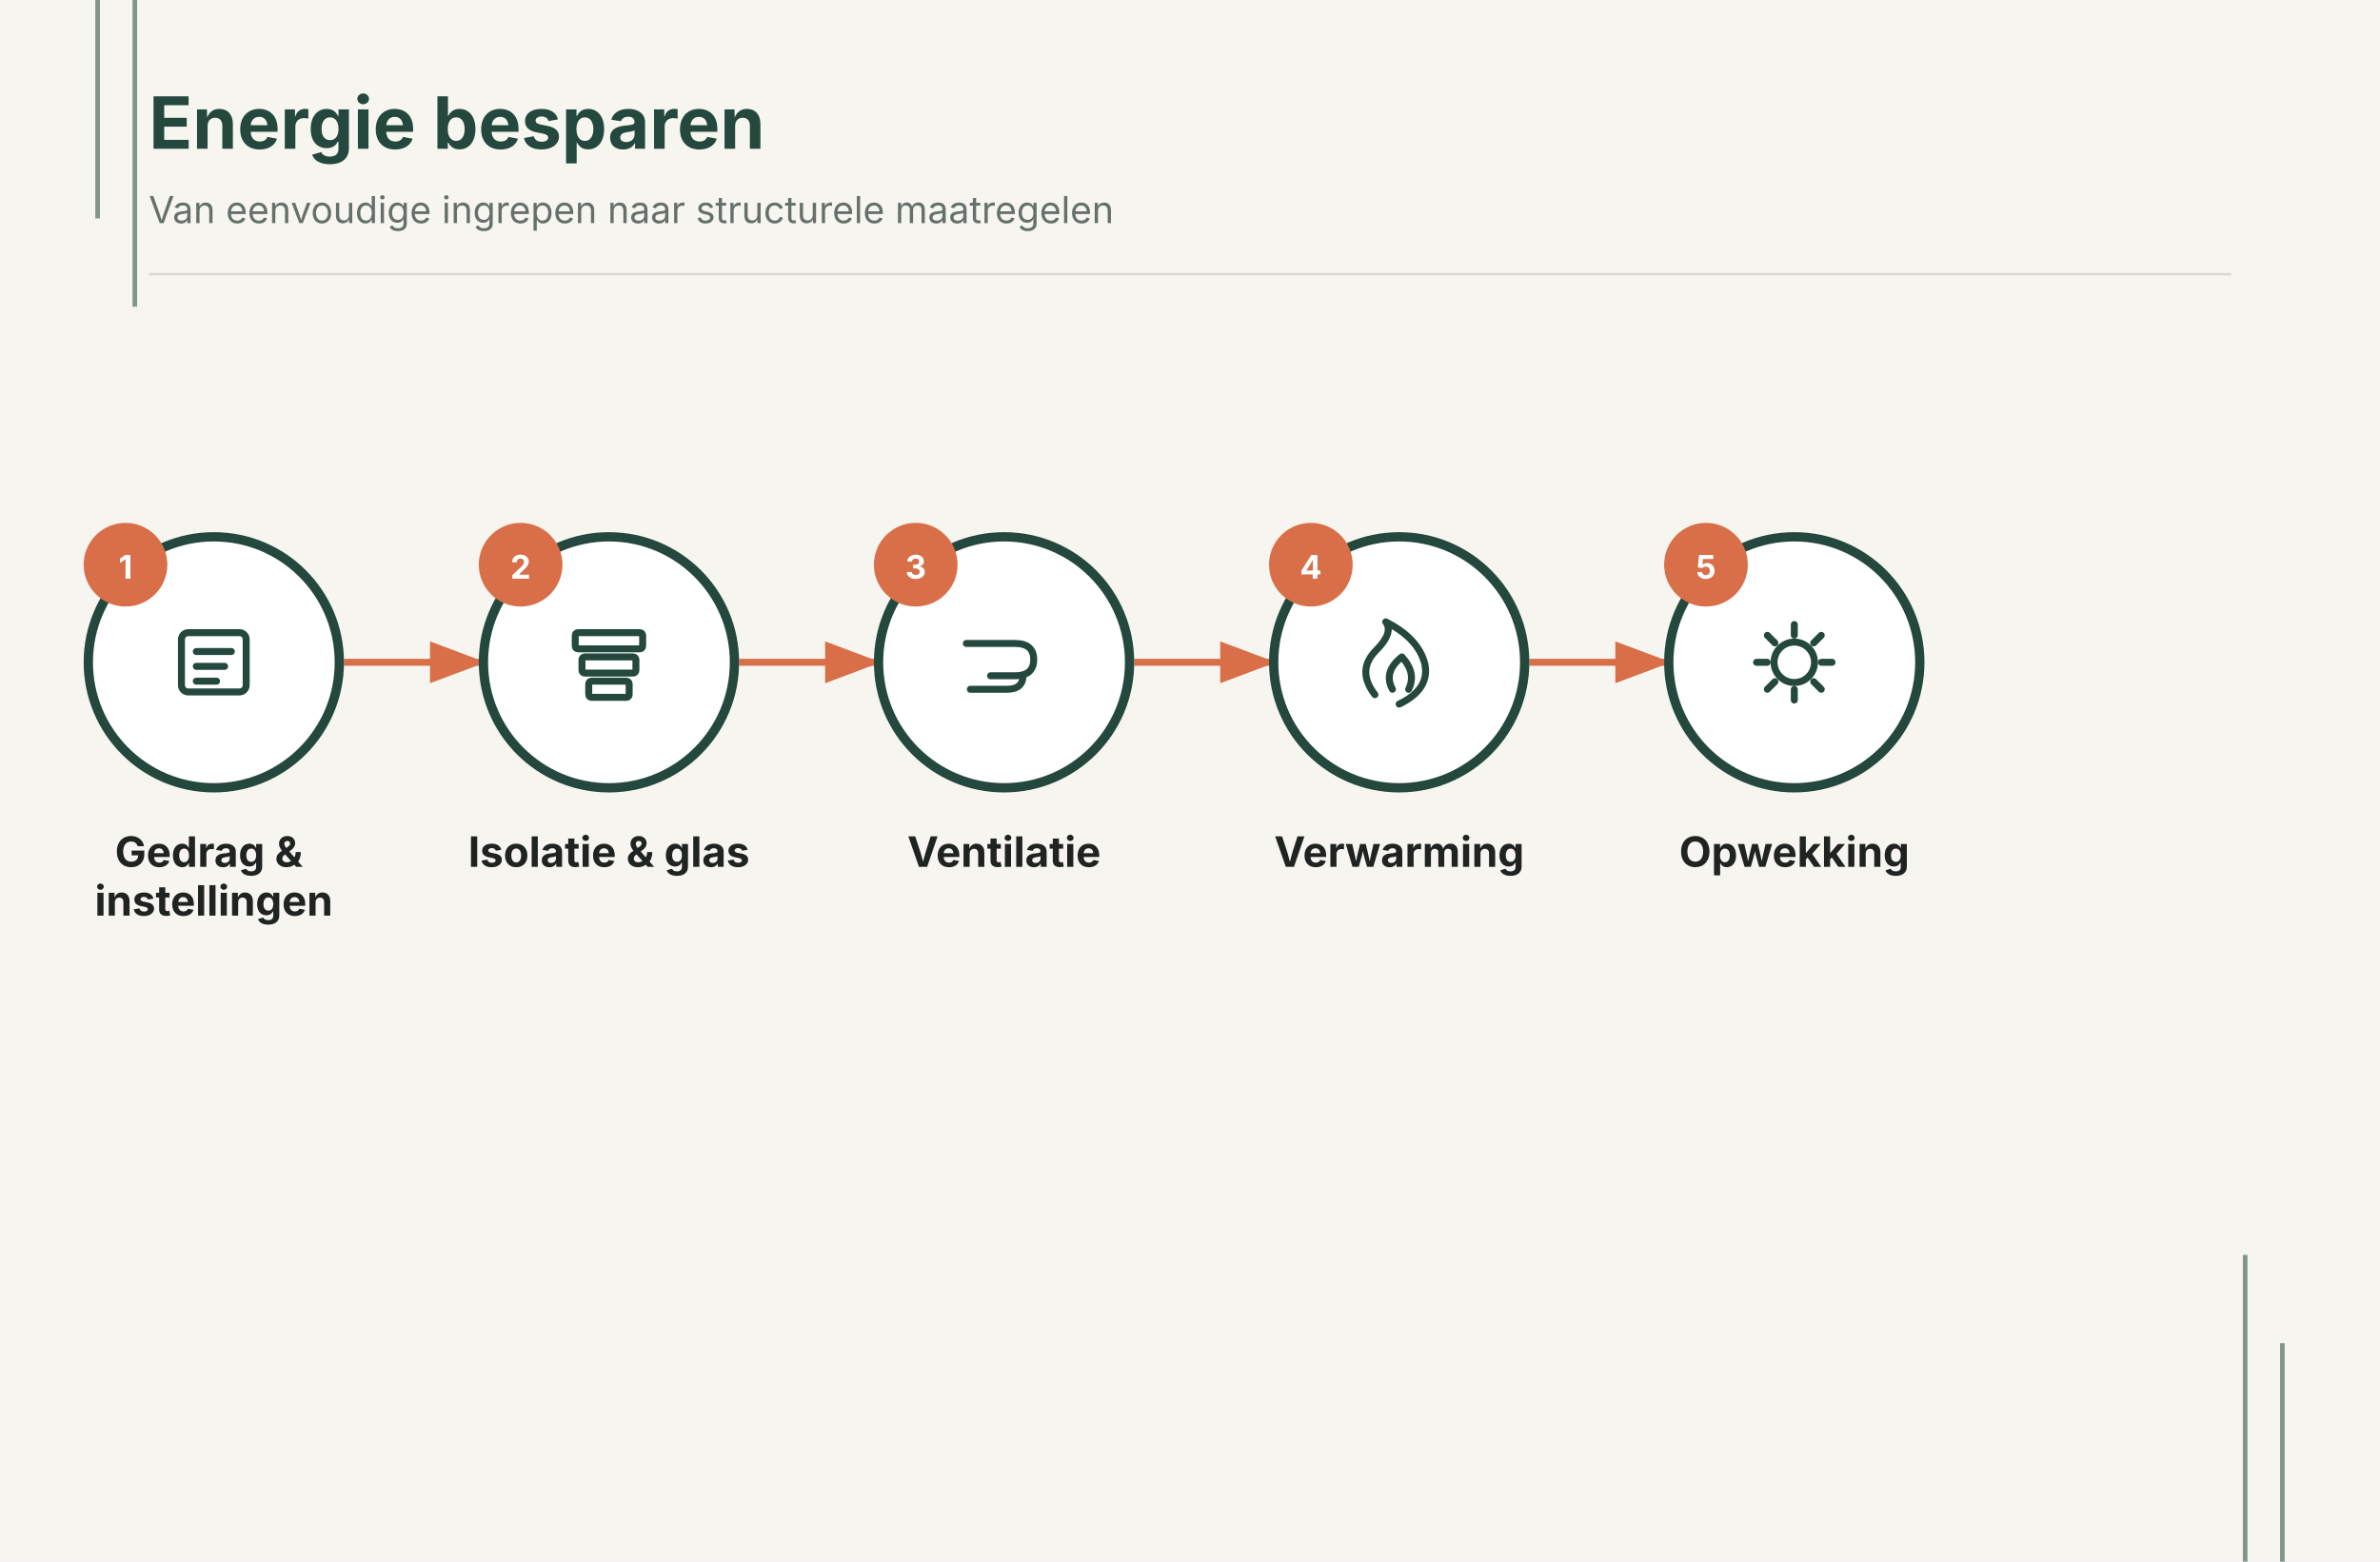
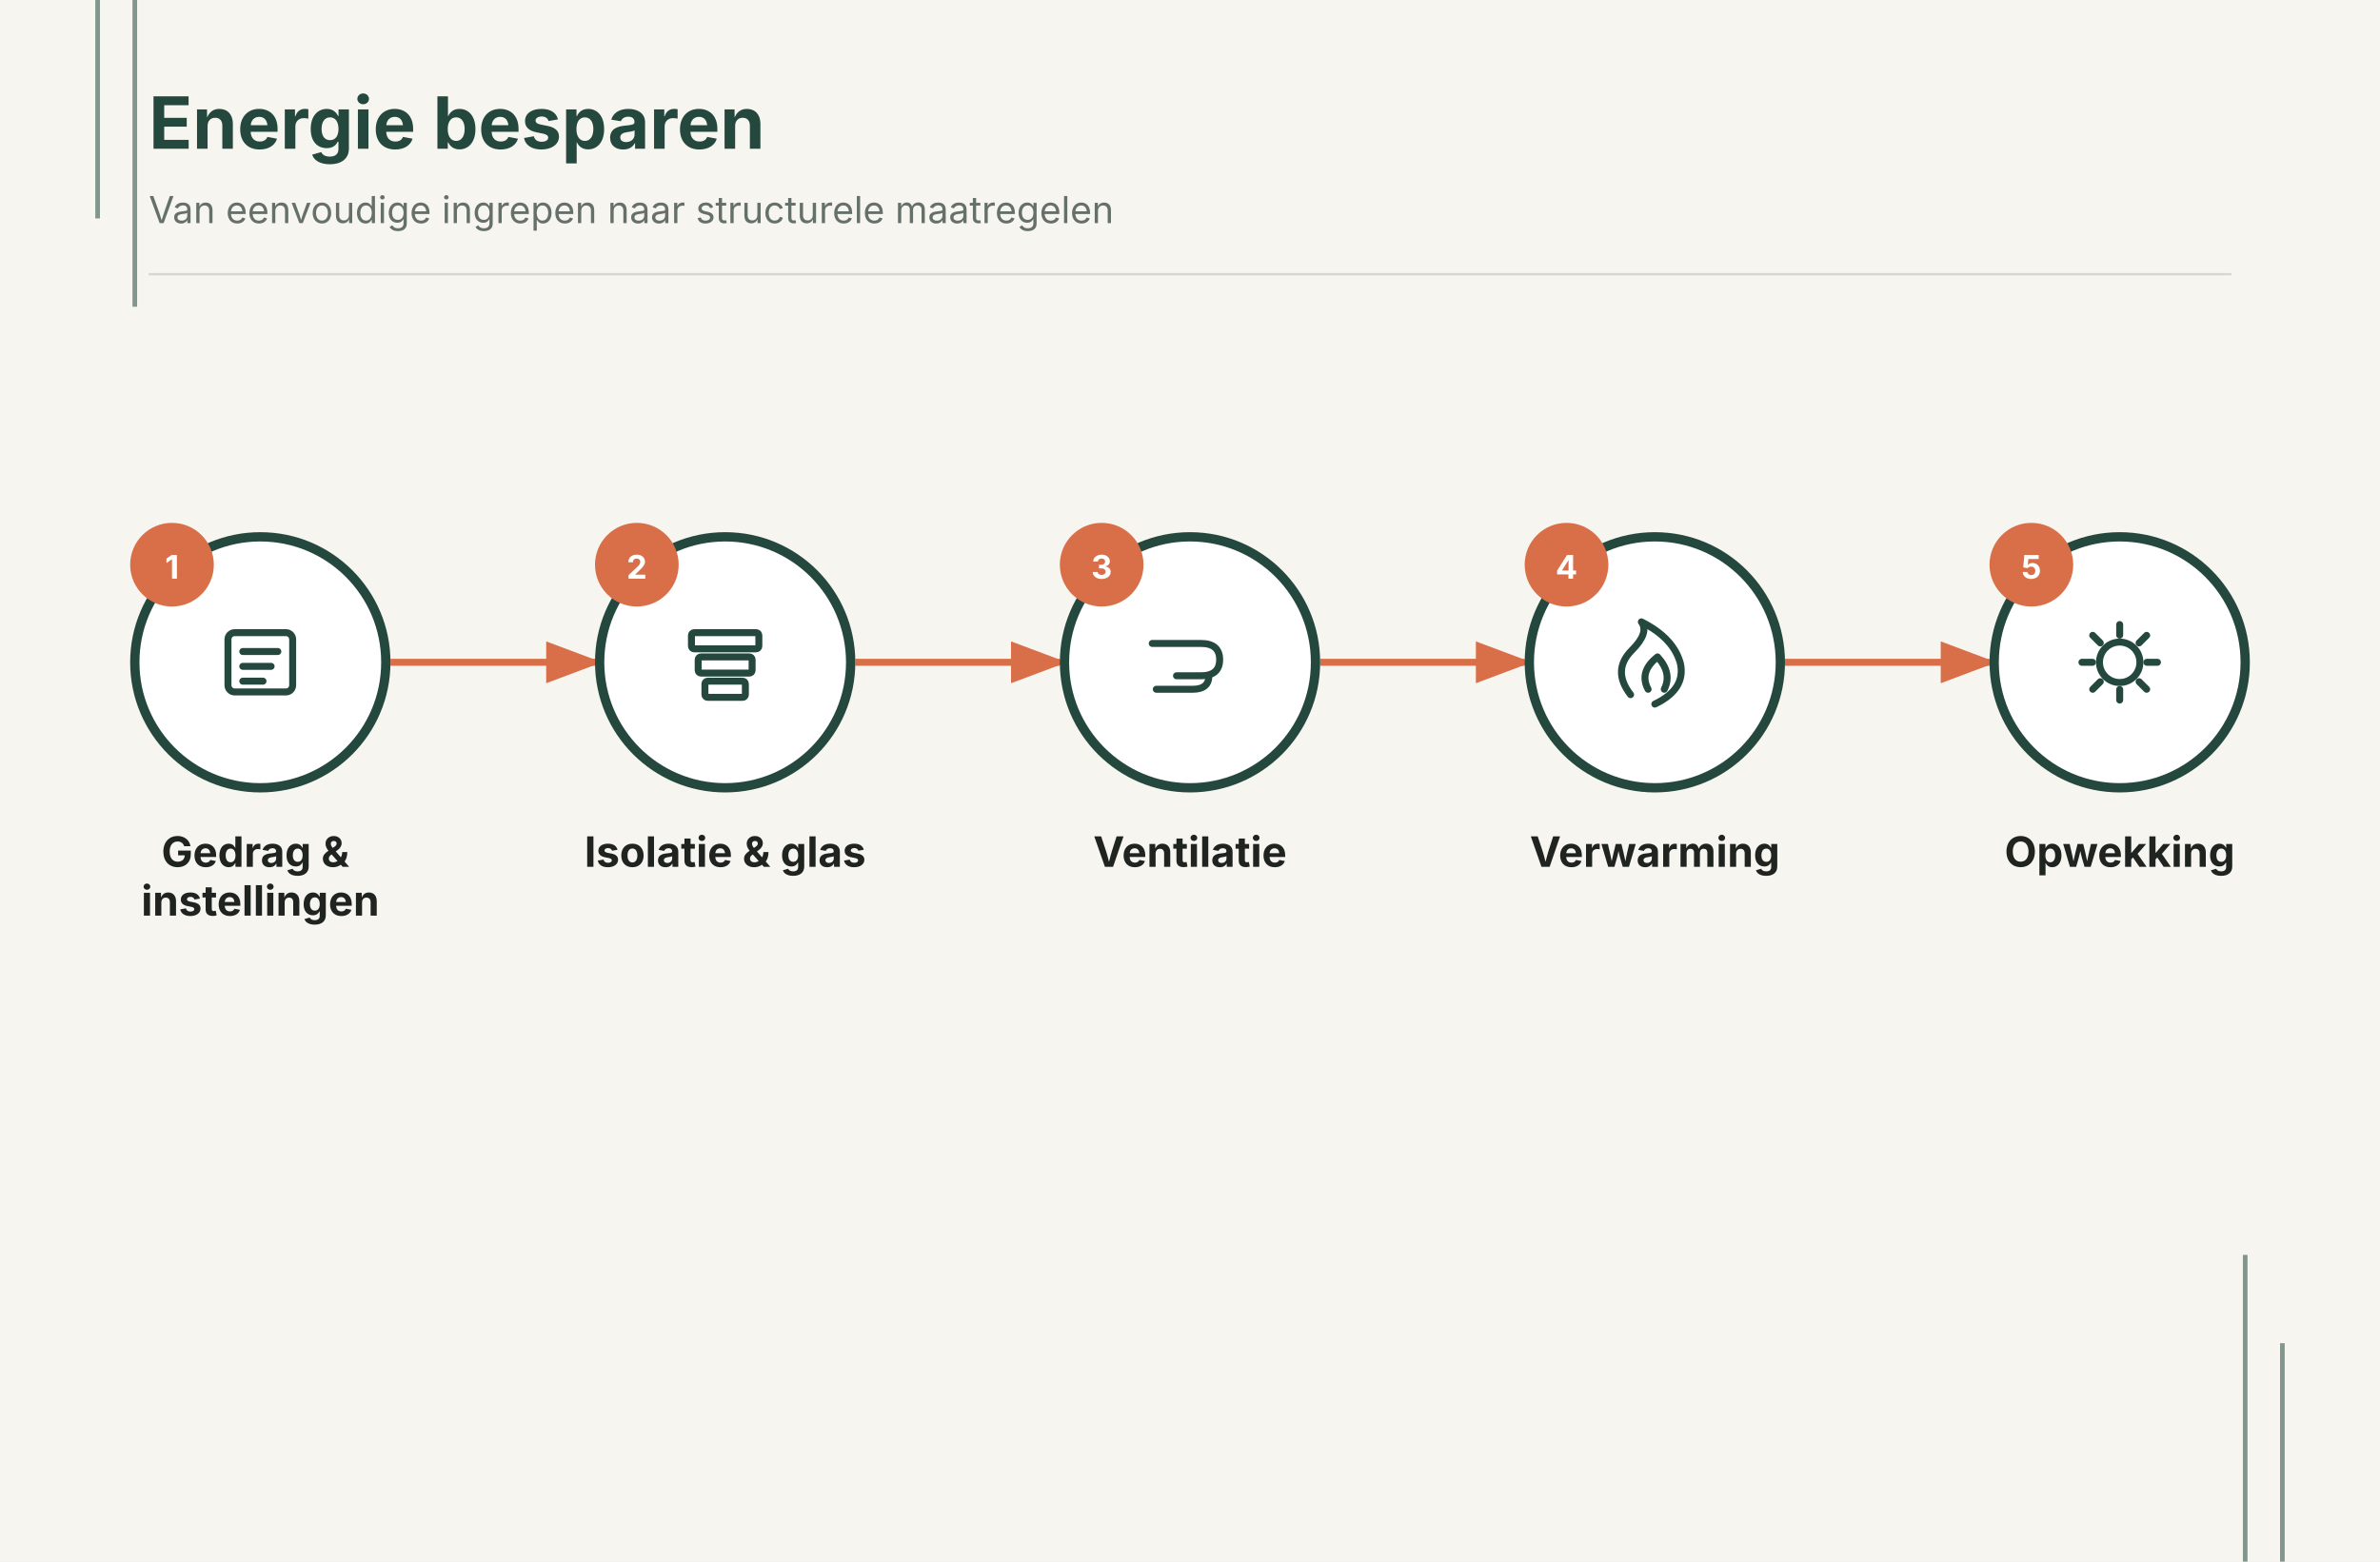
<svg xmlns="http://www.w3.org/2000/svg" width="1024" height="672" viewBox="0 0 1024 672" role="img">
  <defs>
    <marker id="a" markerWidth="8" markerHeight="8" refX="7" refY="3" orient="auto">
      <path d="M0,0 L0,6 L8,3 z" fill="#D86F48" />
    </marker>
  </defs>
  <rect width="1024" height="672" fill="#F7F5F0" />
  <path d="M42 0 V94 M58 0 V132" stroke="#24483D" stroke-width="2" opacity=".55" />
  <path d="M982 672 V578 M966 672 V540" stroke="#24483D" stroke-width="2" opacity=".55" />
  <text x="64" y="64" text-anchor="start" font-family="Inter,Arial,sans-serif" font-size="31" font-weight="700" fill="#24483D">
    <tspan x="64" dy="0">Energie besparen</tspan>
  </text>
  <text x="64" y="96" text-anchor="start" font-family="Inter,Arial,sans-serif" font-size="16" font-weight="400" fill="#66706A">
    <tspan x="64" dy="0">Van eenvoudige ingrepen naar structurele maatregelen</tspan>
  </text>
  <line x1="64" y1="118" x2="960" y2="118" stroke="#D7D7CF" stroke-width="1" />
-   <path d="M 148 285 H 206" stroke="#D86F48" stroke-width="3" marker-end="url(#a)" />
-   <path d="M 318 285 H 376" stroke="#D86F48" stroke-width="3" marker-end="url(#a)" />
-   <path d="M 488 285 H 546" stroke="#D86F48" stroke-width="3" marker-end="url(#a)" />
-   <path d="M 658 285 H 716" stroke="#D86F48" stroke-width="3" marker-end="url(#a)" />
-   <circle cx="92" cy="285" r="54" fill="#FFFFFF" stroke="#24483D" stroke-width="4" />
+   <path d="M 168.0 285 H 256.0" stroke="#D86F48" stroke-width="3" marker-end="url(#a)" />
+   <path d="M 368.0 285 H 456.0" stroke="#D86F48" stroke-width="3" marker-end="url(#a)" />
+   <path d="M 568.0 285 H 656.0" stroke="#D86F48" stroke-width="3" marker-end="url(#a)" />
+   <path d="M 768.0 285 H 856.0" stroke="#D86F48" stroke-width="3" marker-end="url(#a)" />
+   <circle cx="112.0" cy="285" r="54" fill="#FFFFFF" stroke="#24483D" stroke-width="4" />
  <g stroke="#24483D" stroke-width="3" fill="none" stroke-linecap="round" stroke-linejoin="round">
-     <rect x="78.08" y="272.24" width="27.84" height="25.52" rx="2.9" />
-     <path d="M 84.46 280.36 H 99.54 M 84.46 286.74 H 96.64 M 84.46 293.12 H 93.16" />
+     <rect x="98.08" y="272.24" width="27.84" height="25.52" rx="2.9" />
+     <path d="M 104.46 280.36 H 119.54 M 104.46 286.74 H 116.64 M 104.46 293.12 H 113.16" />
  </g>
-   <circle cx="54" cy="243" r="18" fill="#D86F48" />
-   <text x="54" y="249" text-anchor="middle" font-family="Inter,Arial,sans-serif" font-size="14" font-weight="700" fill="#FFFFFF">
-     <tspan x="54" dy="0">1</tspan>
+   <circle cx="74.0" cy="243" r="18" fill="#D86F48" />
+   <text x="74.0" y="249" text-anchor="middle" font-family="Inter,Arial,sans-serif" font-size="14" font-weight="700" fill="#FFFFFF">
+     <tspan x="74.0" dy="0">1</tspan>
  </text>
-   <text x="92" y="373" text-anchor="middle" font-family="Inter,Arial,sans-serif" font-size="18" font-weight="700" fill="#202421">
-     <tspan x="92" dy="0">Gedrag &amp;</tspan>
-     <tspan x="92" dy="21">instellingen</tspan>
+   <text x="112.0" y="373" text-anchor="middle" font-family="Inter,Arial,sans-serif" font-size="18" font-weight="700" fill="#202421">
+     <tspan x="112.0" dy="0">Gedrag &amp;</tspan>
+     <tspan x="112.0" dy="21">instellingen</tspan>
  </text>
-   <circle cx="262" cy="285" r="54" fill="#FFFFFF" stroke="#24483D" stroke-width="4" />
+   <circle cx="312.0" cy="285" r="54" fill="#FFFFFF" stroke="#24483D" stroke-width="4" />
  <g stroke="#24483D" stroke-width="3" fill="none" stroke-linecap="round" stroke-linejoin="round">
-     <rect x="247.5" y="272.24" width="29" height="6.96" rx="1.16" />
-     <rect x="250.4" y="282.68" width="23.2" height="6.96" rx="1.16" />
-     <rect x="253.3" y="293.12" width="17.4" height="6.96" rx="1.16" />
+     <rect x="297.5" y="272.24" width="29" height="6.96" rx="1.16" />
+     <rect x="300.4" y="282.68" width="23.2" height="6.96" rx="1.16" />
+     <rect x="303.3" y="293.12" width="17.4" height="6.96" rx="1.16" />
  </g>
-   <circle cx="224" cy="243" r="18" fill="#D86F48" />
-   <text x="224" y="249" text-anchor="middle" font-family="Inter,Arial,sans-serif" font-size="14" font-weight="700" fill="#FFFFFF">
-     <tspan x="224" dy="0">2</tspan>
+   <circle cx="274.0" cy="243" r="18" fill="#D86F48" />
+   <text x="274.0" y="249" text-anchor="middle" font-family="Inter,Arial,sans-serif" font-size="14" font-weight="700" fill="#FFFFFF">
+     <tspan x="274.0" dy="0">2</tspan>
  </text>
-   <text x="262" y="373" text-anchor="middle" font-family="Inter,Arial,sans-serif" font-size="18" font-weight="700" fill="#202421">
-     <tspan x="262" dy="0">Isolatie &amp; glas</tspan>
+   <text x="312.0" y="373" text-anchor="middle" font-family="Inter,Arial,sans-serif" font-size="18" font-weight="700" fill="#202421">
+     <tspan x="312.0" dy="0">Isolatie &amp; glas</tspan>
  </text>
-   <circle cx="432" cy="285" r="54" fill="#FFFFFF" stroke="#24483D" stroke-width="4" />
+   <circle cx="512.0" cy="285" r="54" fill="#FFFFFF" stroke="#24483D" stroke-width="4" />
  <g stroke="#24483D" stroke-width="3" fill="none" stroke-linecap="round" stroke-linejoin="round">
-     <path d="M 415.76 276.88 H 436.64 Q 444.76 276.88 444.76 283.84 Q 444.76 290.8 436.64 290.8 H 426.2" />
-     <path d="M 417.5 296.6 H 433.16 Q 440.12 296.6 440.12 290.8" />
+     <path d="M 495.76 276.88 H 516.64 Q 524.76 276.88 524.76 283.84 Q 524.76 290.8 516.64 290.8 H 506.2" />
+     <path d="M 497.5 296.6 H 513.16 Q 520.12 296.6 520.12 290.8" />
  </g>
-   <circle cx="394" cy="243" r="18" fill="#D86F48" />
-   <text x="394" y="249" text-anchor="middle" font-family="Inter,Arial,sans-serif" font-size="14" font-weight="700" fill="#FFFFFF">
-     <tspan x="394" dy="0">3</tspan>
+   <circle cx="474.0" cy="243" r="18" fill="#D86F48" />
+   <text x="474.0" y="249" text-anchor="middle" font-family="Inter,Arial,sans-serif" font-size="14" font-weight="700" fill="#FFFFFF">
+     <tspan x="474.0" dy="0">3</tspan>
  </text>
-   <text x="432" y="373" text-anchor="middle" font-family="Inter,Arial,sans-serif" font-size="18" font-weight="700" fill="#202421">
-     <tspan x="432" dy="0">Ventilatie</tspan>
+   <text x="512.0" y="373" text-anchor="middle" font-family="Inter,Arial,sans-serif" font-size="18" font-weight="700" fill="#202421">
+     <tspan x="512.0" dy="0">Ventilatie</tspan>
  </text>
-   <circle cx="602" cy="285" r="54" fill="#FFFFFF" stroke="#24483D" stroke-width="4" />
+   <circle cx="712.0" cy="285" r="54" fill="#FFFFFF" stroke="#24483D" stroke-width="4" />
  <g stroke="#24483D" stroke-width="3" fill="none" stroke-linecap="round" stroke-linejoin="round">
-     <path d="M 591.56 298.92 Q 583.44 288.48 592.14 279.78 Q 599.68 272.24 596.2 267.6 Q 610.12 274.56 613.02 285.58 Q 615.34 296.6 602 302.98" />
-     <path d="M 599.1 296.6 Q 595.04 289.06 603.16 282.68 Q 609.54 289.64 606.06 296.6" />
+     <path d="M 701.56 298.92 Q 693.44 288.48 702.14 279.78 Q 709.68 272.24 706.2 267.6 Q 720.12 274.56 723.02 285.58 Q 725.34 296.6 712.0 302.98" />
+     <path d="M 709.1 296.6 Q 705.04 289.06 713.16 282.68 Q 719.54 289.64 716.06 296.6" />
  </g>
-   <circle cx="564" cy="243" r="18" fill="#D86F48" />
-   <text x="564" y="249" text-anchor="middle" font-family="Inter,Arial,sans-serif" font-size="14" font-weight="700" fill="#FFFFFF">
-     <tspan x="564" dy="0">4</tspan>
+   <circle cx="674.0" cy="243" r="18" fill="#D86F48" />
+   <text x="674.0" y="249" text-anchor="middle" font-family="Inter,Arial,sans-serif" font-size="14" font-weight="700" fill="#FFFFFF">
+     <tspan x="674.0" dy="0">4</tspan>
  </text>
-   <text x="602" y="373" text-anchor="middle" font-family="Inter,Arial,sans-serif" font-size="18" font-weight="700" fill="#202421">
-     <tspan x="602" dy="0">Verwarming</tspan>
+   <text x="712.0" y="373" text-anchor="middle" font-family="Inter,Arial,sans-serif" font-size="18" font-weight="700" fill="#202421">
+     <tspan x="712.0" dy="0">Verwarming</tspan>
  </text>
-   <circle cx="772" cy="285" r="54" fill="#FFFFFF" stroke="#24483D" stroke-width="4" />
+   <circle cx="912.0" cy="285" r="54" fill="#FFFFFF" stroke="#24483D" stroke-width="4" />
  <g stroke="#24483D" stroke-width="3" fill="none" stroke-linecap="round" stroke-linejoin="round">
-     <circle cx="772" cy="285" r="8.7" />
-     <path d="M 772.0 273.307 L 772.0 268.76" />
-     <path d="M 772.0 296.693 L 772.0 301.24" />
-     <path d="M 760.307 285.0 L 755.76 285.0" />
-     <path d="M 783.693 285.0 L 788.24 285.0" />
-     <path d="M 763.648 276.648 L 760.4 273.4" />
-     <path d="M 780.352 276.648 L 783.6 273.4" />
-     <path d="M 763.648 293.352 L 760.4 296.6" />
-     <path d="M 780.352 293.352 L 783.6 296.6" />
+     <circle cx="912.0" cy="285" r="8.7" />
+     <path d="M 912.0 273.307 L 912.0 268.76" />
+     <path d="M 912.0 296.693 L 912.0 301.24" />
+     <path d="M 900.307 285.0 L 895.76 285.0" />
+     <path d="M 923.693 285.0 L 928.24 285.0" />
+     <path d="M 903.648 276.648 L 900.4 273.4" />
+     <path d="M 920.352 276.648 L 923.6 273.4" />
+     <path d="M 903.648 293.352 L 900.4 296.6" />
+     <path d="M 920.352 293.352 L 923.6 296.6" />
  </g>
-   <circle cx="734" cy="243" r="18" fill="#D86F48" />
-   <text x="734" y="249" text-anchor="middle" font-family="Inter,Arial,sans-serif" font-size="14" font-weight="700" fill="#FFFFFF">
-     <tspan x="734" dy="0">5</tspan>
+   <circle cx="874.0" cy="243" r="18" fill="#D86F48" />
+   <text x="874.0" y="249" text-anchor="middle" font-family="Inter,Arial,sans-serif" font-size="14" font-weight="700" fill="#FFFFFF">
+     <tspan x="874.0" dy="0">5</tspan>
  </text>
-   <text x="772" y="373" text-anchor="middle" font-family="Inter,Arial,sans-serif" font-size="18" font-weight="700" fill="#202421">
-     <tspan x="772" dy="0">Opwekking</tspan>
+   <text x="912.0" y="373" text-anchor="middle" font-family="Inter,Arial,sans-serif" font-size="18" font-weight="700" fill="#202421">
+     <tspan x="912.0" dy="0">Opwekking</tspan>
  </text>
</svg>
